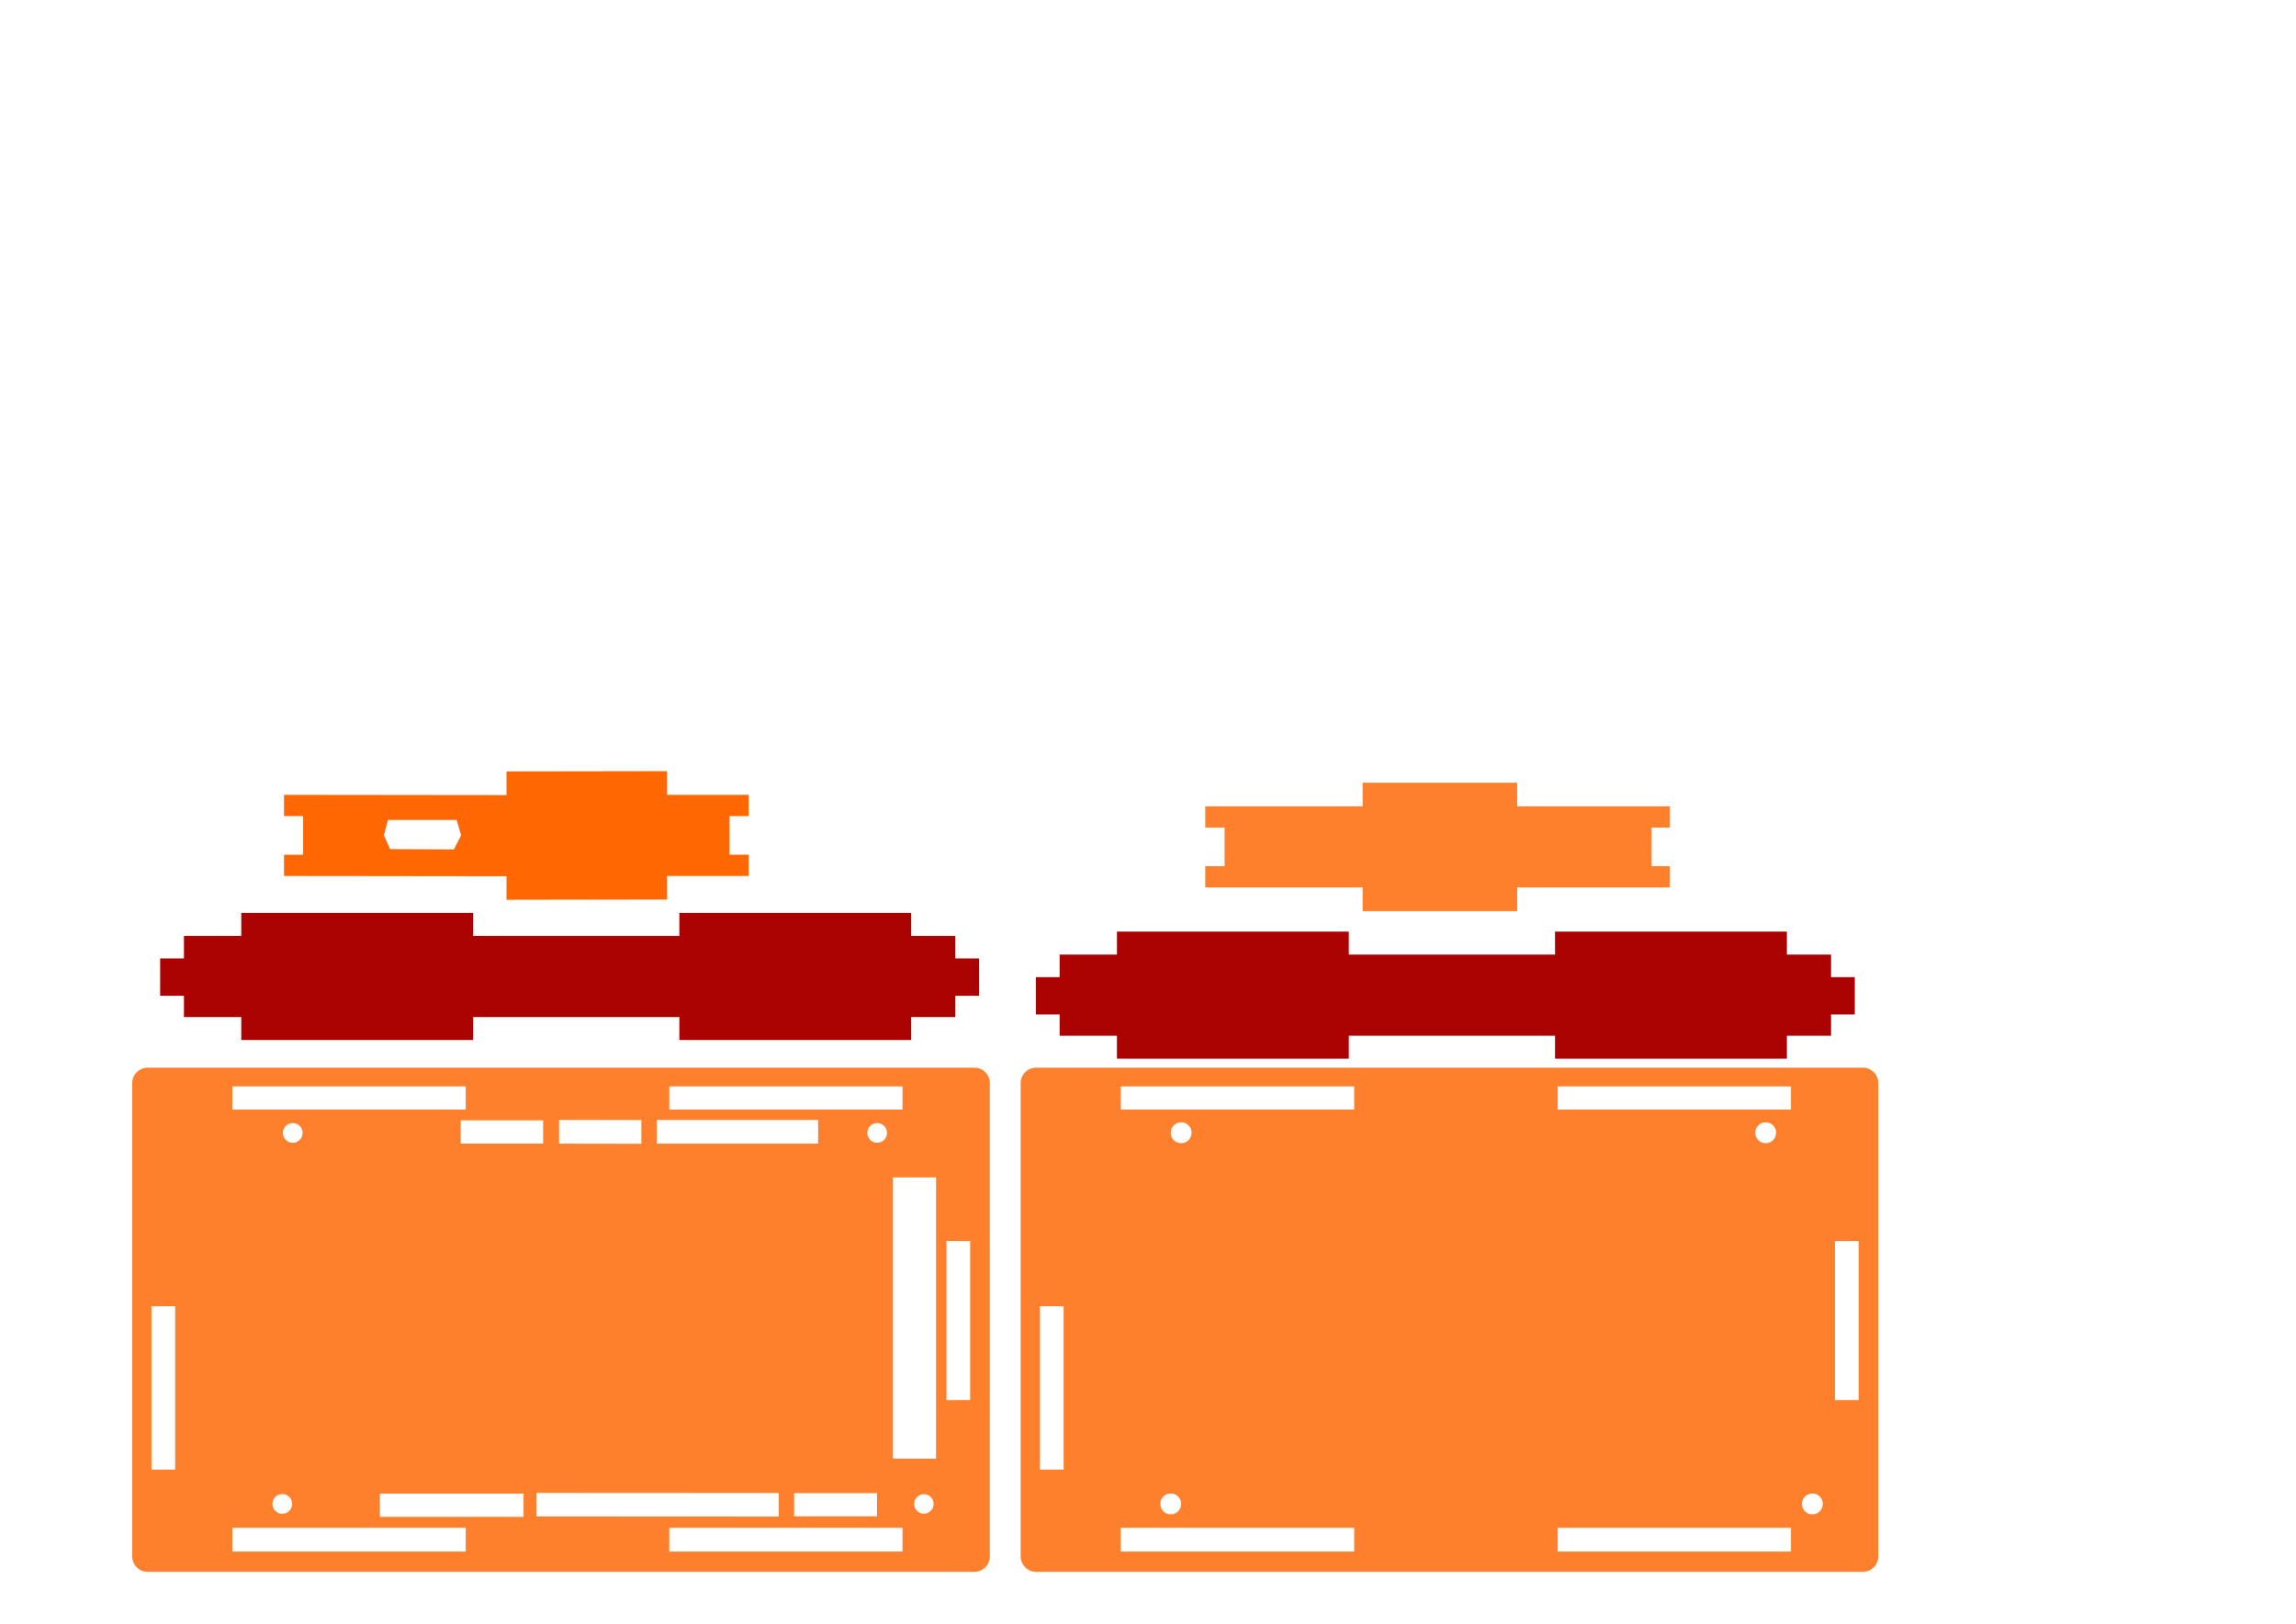
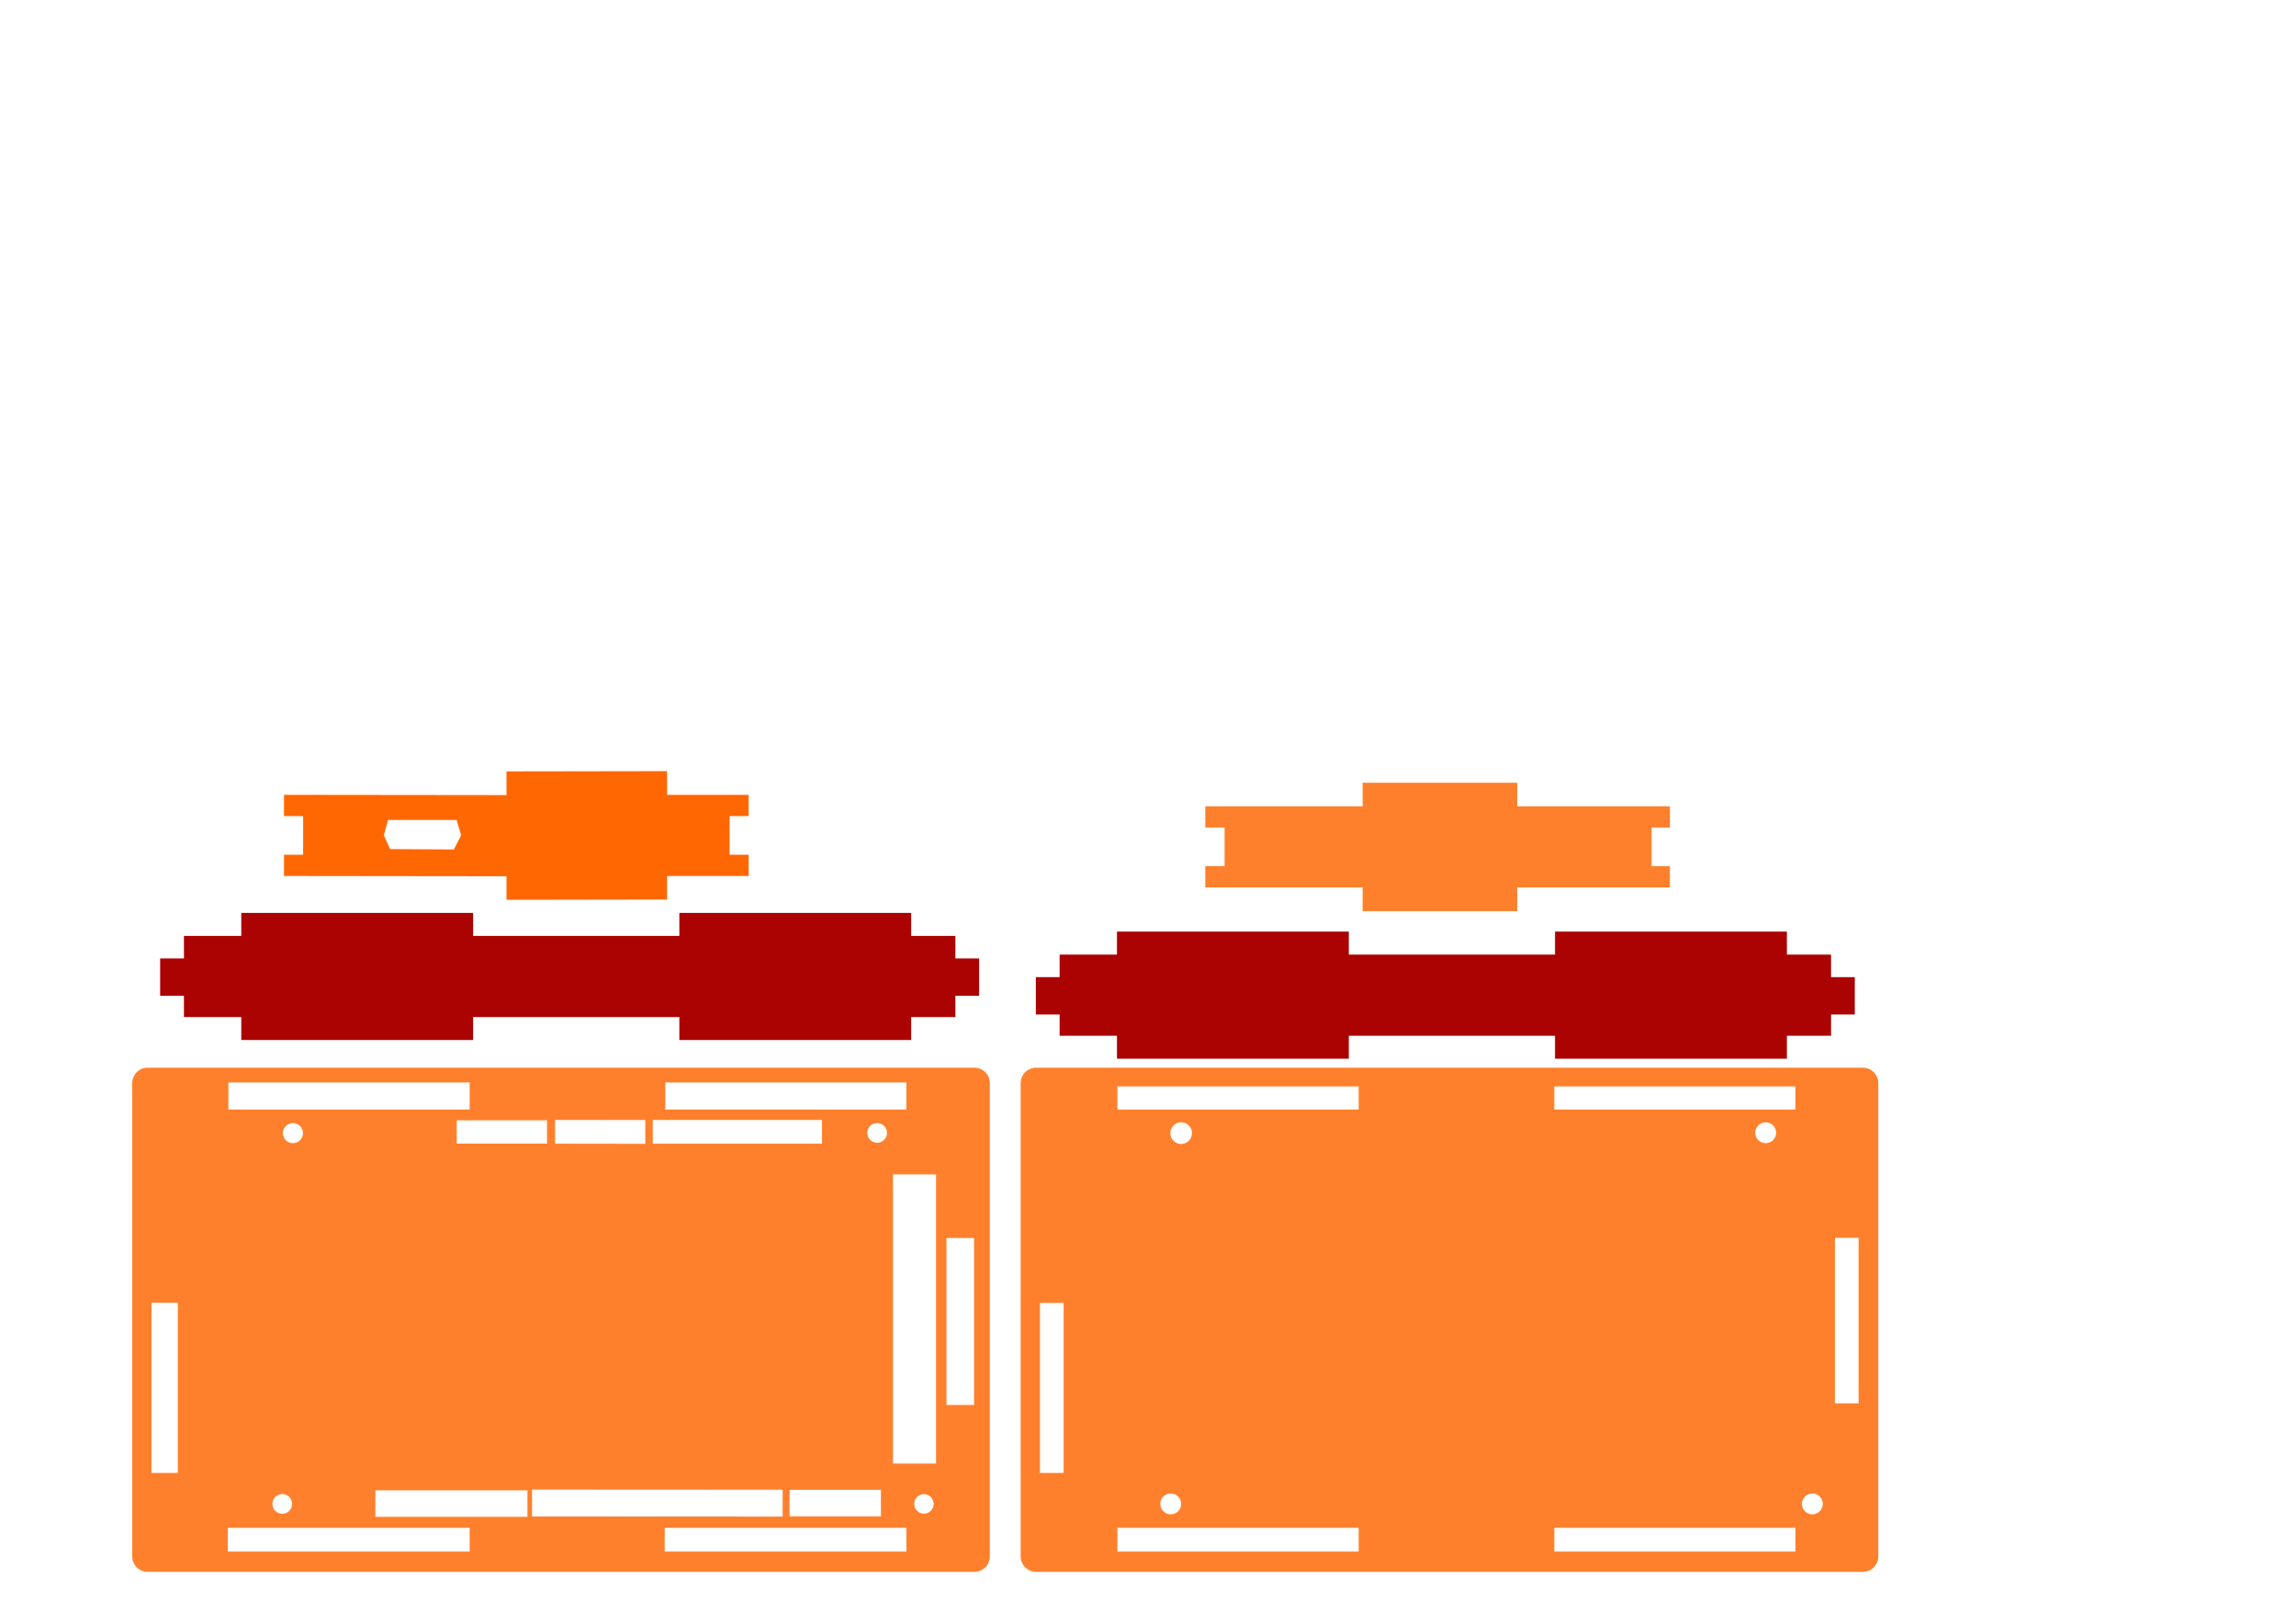
<svg xmlns="http://www.w3.org/2000/svg" width="297mm" height="210mm" viewBox="0 0 297 210" version="1.1" id="svg5489">
  <defs id="defs5483" />
  <g id="layer1" transform="translate(0,-87)">
-     <path style="display:inline;opacity:0.99;fill:#ff7f2a;stroke-width:0.001;stroke-miterlimit:4;stroke-dasharray:none" d="M 72.199 521.914 C 68.012 521.914 64.641 525.287 64.641 529.475 L 64.641 760.785 C 64.641 764.973 68.012 768.346 72.199 768.346 L 476.373 768.346 C 480.561 768.346 483.932 764.973 483.932 760.785 L 483.932 529.475 C 483.932 525.287 480.561 521.914 476.373 521.914 L 441.23 521.914 L 327.842 521.914 L 226.986 521.914 L 113.602 521.914 L 72.199 521.914 z M 113.602 531.043 L 227.701 531.043 L 227.701 542.383 L 113.602 542.383 L 113.602 531.043 z M 327.211 531.043 L 441.23 531.043 L 441.23 542.383 L 327.211 542.383 L 327.211 531.043 z M 273.332 547.443 L 313.564 547.506 L 313.564 559.109 L 273.332 559.047 L 273.332 547.443 z M 321.088 547.465 L 399.975 547.465 L 399.975 559.041 L 321.088 559.041 L 321.088 547.465 z M 225.244 547.629 L 265.533 547.629 L 265.533 559.018 L 225.244 559.018 L 225.244 547.629 z M 428.842 548.977 A 4.819 4.819 0 0 1 433.66 553.795 A 4.819 4.819 0 0 1 428.842 558.613 A 4.819 4.819 0 0 1 424.023 553.795 A 4.819 4.819 0 0 1 428.842 548.977 z M 143.121 548.986 A 4.762 4.762 0 0 1 143.596 549.01 A 4.819 4.819 0 0 1 143.602 549.01 A 4.819 4.819 0 0 1 147.939 553.805 A 4.819 4.819 0 0 1 143.121 558.625 A 4.819 4.819 0 0 1 138.303 553.805 A 4.819 4.819 0 0 1 141.844 549.16 A 4.819 4.819 0 0 1 142.309 549.057 A 4.819 4.819 0 0 1 143.121 548.986 z M 436.57 575.551 L 457.633 575.551 L 457.633 713.014 L 436.57 713.014 L 436.57 575.551 z M 462.732 606.645 L 474.312 606.645 L 474.312 684.369 L 462.732 684.369 L 462.732 606.645 z M 74.064 638.512 L 85.646 638.512 L 85.646 718.369 L 74.064 718.369 L 74.064 638.512 z M 262.34 729.762 L 380.725 729.826 L 380.725 741.338 L 262.34 741.275 L 262.34 729.762 z M 388.248 729.871 L 428.773 729.871 L 428.773 741.221 L 388.248 741.221 L 388.248 729.871 z M 185.738 730.111 L 255.963 730.111 L 255.963 741.449 L 185.738 741.449 L 185.738 730.111 z M 138.002 730.322 A 4.819 4.819 0 0 1 142.82 735.141 A 4.819 4.819 0 0 1 138.002 739.959 A 4.819 4.819 0 0 1 133.184 735.141 A 4.819 4.819 0 0 1 138.002 730.322 z M 451.703 730.379 A 4.762 4.762 0 0 1 456.467 735.143 A 4.762 4.762 0 0 1 451.703 739.904 A 4.762 4.762 0 0 1 446.941 735.143 A 4.762 4.762 0 0 1 451.703 730.379 z M 113.602 746.812 L 227.701 746.812 L 227.701 758.436 L 113.602 758.436 L 113.602 746.812 z M 327.211 746.812 L 441.23 746.812 L 441.23 758.436 L 327.211 758.436 L 327.211 746.812 z " transform="matrix(0.2645833,0,0,0.2645833,0,87)" id="path56061" />
+     <path style="display:inline;opacity:0.99;fill:#ff7f2a;stroke-width:0.001;stroke-miterlimit:4;stroke-dasharray:none" d="m 72.199,521.914 c -4.188,1.2e-4 -7.559,3.373 -7.559,7.561 v 231.311 c 0,4.188 3.371,7.561 7.559,7.561 H 476.373 c 4.188,0 7.559,-3.373 7.559,-7.561 V 529.475 c 0,-4.188 -3.371,-7.561 -7.559,-7.561 z m 39.453,7.22 h 117.961 v 13.249 h -117.961 z m 213.609,0 h 117.881 v 13.249 H 325.261 Z m -53.879,18.309 44.094,0.062 v 11.604 l -44.094,-0.062 z m 47.756,0.021 h 82.748 v 11.576 h -82.748 z m -95.844,0.164 h 44.151 v 11.389 h -44.151 z m 205.547,1.348 c 2.661,3e-4 4.818,2.157 4.818,4.818 -3e-4,2.661 -2.157,4.818 -4.818,4.818 -2.661,-3e-4 -4.818,-2.157 -4.818,-4.818 3e-4,-2.661 2.157,-4.818 4.818,-4.818 z m -285.625,0.01 c 2.714,-3.7e-4 4.914,2.2 4.914,4.914 3.7e-4,2.714 -2.2,4.914 -4.914,4.914 -2.713,-7e-4 -4.912,-2.201 -4.912,-4.914 -3.7e-4,-2.713 2.199,-4.913 4.912,-4.914 z m 293.354,25.073 h 21.062 v 141.365 h -21.062 z m 26.162,31.094 h 13.488 v 81.627 H 462.732 Z M 74.064,636.85 h 12.865 v 83.15 H 74.064 Z m 186.043,91.29 122.529,0.065 v 13.133 l -122.529,-0.062 z m 125.908,0.109 h 44.669 v 12.971 h -44.669 z m -202.51,0.24 h 74.369 v 12.959 h -74.369 z m -45.504,1.833 c 2.661,3e-4 4.818,2.157 4.818,4.818 -3e-4,2.661 -2.157,4.818 -4.818,4.818 -2.661,-3e-4 -4.818,-2.157 -4.818,-4.818 3e-4,-2.661 2.157,-4.818 4.818,-4.818 z m 313.701,0.057 c 2.631,-8.2e-4 4.764,2.132 4.764,4.764 -2.7e-4,2.63 -2.133,4.763 -4.764,4.762 -2.63,-2.7e-4 -4.761,-2.132 -4.762,-4.762 -8.1e-4,-2.63 2.131,-4.763 4.762,-4.764 z M 111.37,746.812 h 118.244 v 11.623 H 111.37 Z m 213.609,0 h 118.164 v 11.623 H 324.979 Z" transform="matrix(0.2645833,0,0,0.2645833,0,87)" id="path56061" />
    <path style="opacity:0.99;fill:#ff6600;stroke-width:0;stroke-miterlimit:4;stroke-dasharray:none" d="m 36.739,200.296 28.78,0.033 v 3.045 l 20.772,-0.033 v -3.045 h 10.552 v -2.749 h -2.467 v -4.999 h 2.467 v -2.749 H 86.291 v -3.064 l -20.772,0.033 v 3.064 l -28.78,-0.033 v 2.749 h 2.474 v 4.999 h -2.474 z m 12.916,-5.267 0.529,-1.983 h 8.884 l 0.581,1.982 -0.938,1.833 -8.249,-0.045 z" id="path6879" />
    <path style="opacity:0.99;fill:#ff7f2a;stroke-width:0;stroke-miterlimit:4;stroke-dasharray:none" d="m 155.908,201.779 h 20.354 v 3.064 h 19.993 v -3.064 h 19.756 v -2.749 h -2.365 v -4.999 h 2.365 v -2.749 h -19.756 v -3.045 h -19.993 v 3.045 c -6.785,0 -13.569,0 -20.354,0 v 2.749 h 2.499 v 4.999 h -2.499 z" id="path11397" />
    <path id="path14604" d="m 144.484,207.488 v 2.974 h -7.415 v 2.915 h -3.078 v 4.831 h 3.078 v 2.75 h 7.415 v 2.968 h 29.99 v -2.968 h 23.831 2.846 v 2.968 h 29.991 v -2.968 h 5.714 v -2.75 h 3.072 v -4.831 h -3.072 v -2.915 h -5.714 v -2.974 h -29.991 v 2.974 h -26.676 v -2.974 z" style="opacity:0.99;fill:#aa0000;stroke-width:0;stroke-miterlimit:4;stroke-dasharray:none" />
    <path style="opacity:0.99;fill:#aa0000;stroke-width:0;stroke-miterlimit:4;stroke-dasharray:none" d="m 31.21,205.071 v 2.974 h -7.415 v 2.915 h -3.078 v 4.831 h 3.078 v 2.75 h 7.415 v 2.968 h 29.99 v -2.968 H 87.877 v 2.968 h 29.991 v -2.968 h 5.714 v -2.75 h 3.072 v -4.831 h -3.072 v -2.915 h -5.714 v -2.974 h -29.991 v 2.974 H 61.201 v -2.974 z" id="path2936" />
-     <path style="display:inline;opacity:0.99;fill:#ff7f2a;stroke-width:0.001;stroke-miterlimit:4;stroke-dasharray:none" d="M 506.564 521.914 C 502.377 521.914 499.006 525.287 499.006 529.475 L 499.006 760.785 C 499.006 764.973 502.377 768.346 506.564 768.346 L 910.738 768.346 C 914.926 768.346 918.297 764.973 918.297 760.785 L 918.297 529.475 C 918.297 525.287 914.926 521.914 910.738 521.914 L 875.596 521.914 L 762.207 521.914 L 661.352 521.914 L 547.967 521.914 L 506.564 521.914 z M 547.967 531.043 L 662.066 531.043 L 662.066 542.383 L 547.967 542.383 L 547.967 531.043 z M 761.576 531.043 L 875.596 531.043 L 875.596 542.383 L 761.576 542.383 L 761.576 531.043 z M 577.469 548.609 A 5.102 5.102 0 0 1 582.572 553.713 A 5.102 5.102 0 0 1 577.469 558.814 A 5.102 5.102 0 0 1 572.367 553.713 A 5.102 5.102 0 0 1 577.469 548.609 z M 863.252 548.609 A 5.102 5.102 0 0 1 868.354 553.713 A 5.102 5.102 0 0 1 863.252 558.814 A 5.102 5.102 0 0 1 858.148 553.713 A 5.102 5.102 0 0 1 863.252 548.609 z M 897.098 606.646 L 908.678 606.646 L 908.678 684.371 L 897.098 684.371 L 897.098 606.646 z M 508.43 638.514 L 520.012 638.514 L 520.012 718.371 L 508.43 718.371 L 508.43 638.514 z M 572.367 730.043 A 5.102 5.102 0 0 1 577.469 735.145 A 5.102 5.102 0 0 1 572.367 740.246 A 5.102 5.102 0 0 1 567.266 735.145 A 5.102 5.102 0 0 1 572.367 730.043 z M 886.068 730.047 A 5.102 5.102 0 0 1 891.172 735.148 A 5.102 5.102 0 0 1 886.068 740.252 A 5.102 5.102 0 0 1 880.967 735.148 A 5.102 5.102 0 0 1 886.068 730.047 z M 547.967 746.814 L 662.066 746.814 L 662.066 758.438 L 547.967 758.438 L 547.967 746.814 z M 761.576 746.814 L 875.596 746.814 L 875.596 758.438 L 761.576 758.438 L 761.576 746.814 z " transform="matrix(0.2645833,0,0,0.2645833,0,87)" id="path3044" />
+     <path style="display:inline;opacity:0.99;fill:#ff7f2a;stroke-width:0.001;stroke-miterlimit:4;stroke-dasharray:none" d="m 506.564,521.914 c -4.188,1.2e-4 -7.559,3.373 -7.559,7.561 v 231.311 c 0,4.188 3.371,7.561 7.559,7.561 h 404.174 c 4.188,0 7.559,-3.373 7.559,-7.561 V 529.475 c 0,-4.188 -3.371,-7.561 -7.559,-7.561 z m 39.733,9.129 h 117.961 v 11.34 h -117.961 z m 213.609,0 h 117.881 v 11.34 H 759.907 Z m -182.438,17.566 c 0.17,-5e-5 0.34,0.008 0.51,0.025 0.007,6.4e-4 0.013,10e-4 0.019,0.002 2.704,0.271 4.763,2.546 4.764,5.264 9e-4,2.924 -2.369,5.294 -5.293,5.293 -2.923,-1.8e-4 -5.292,-2.37 -5.291,-5.293 0.001,-2.586 1.872,-4.793 4.424,-5.217 0.008,-6.7e-4 0.016,-10e-4 0.023,-0.002 0.16,-0.027 0.321,-0.046 0.482,-0.059 0.12,-0.009 0.241,-0.013 0.361,-0.014 z m 285.783,0 c 2.818,4.4e-4 5.102,2.285 5.102,5.104 -4.4e-4,2.817 -2.284,5.101 -5.102,5.102 -2.818,6.3e-4 -5.103,-2.283 -5.104,-5.102 -6.3e-4,-2.819 2.285,-5.104 5.104,-5.104 z m 33.846,56.433 h 11.58 v 80.949 h -11.58 z m -388.668,31.867 h 11.582 v 83.082 h -11.582 z m 63.938,93.133 c 2.817,4.4e-4 5.101,2.284 5.102,5.102 -4.4e-4,2.817 -2.284,5.101 -5.102,5.102 -2.817,-4.4e-4 -5.101,-2.284 -5.102,-5.102 4.4e-4,-2.817 2.284,-5.101 5.102,-5.102 z m 313.701,0.004 c 2.818,-6.4e-4 5.103,2.283 5.104,5.102 6.3e-4,2.819 -2.285,5.104 -5.104,5.104 -2.818,-4.4e-4 -5.102,-2.285 -5.102,-5.104 4.4e-4,-2.817 2.284,-5.101 5.102,-5.102 z m -339.771,16.767 h 117.961 v 11.623 h -117.961 z m 213.609,0 H 877.788 V 758.438 H 759.907 Z" id="path3044" transform="matrix(0.2645833,0,0,0.2645833,0,87)" />
  </g>
  <g id="layer3" style="display:inline" />
</svg>
